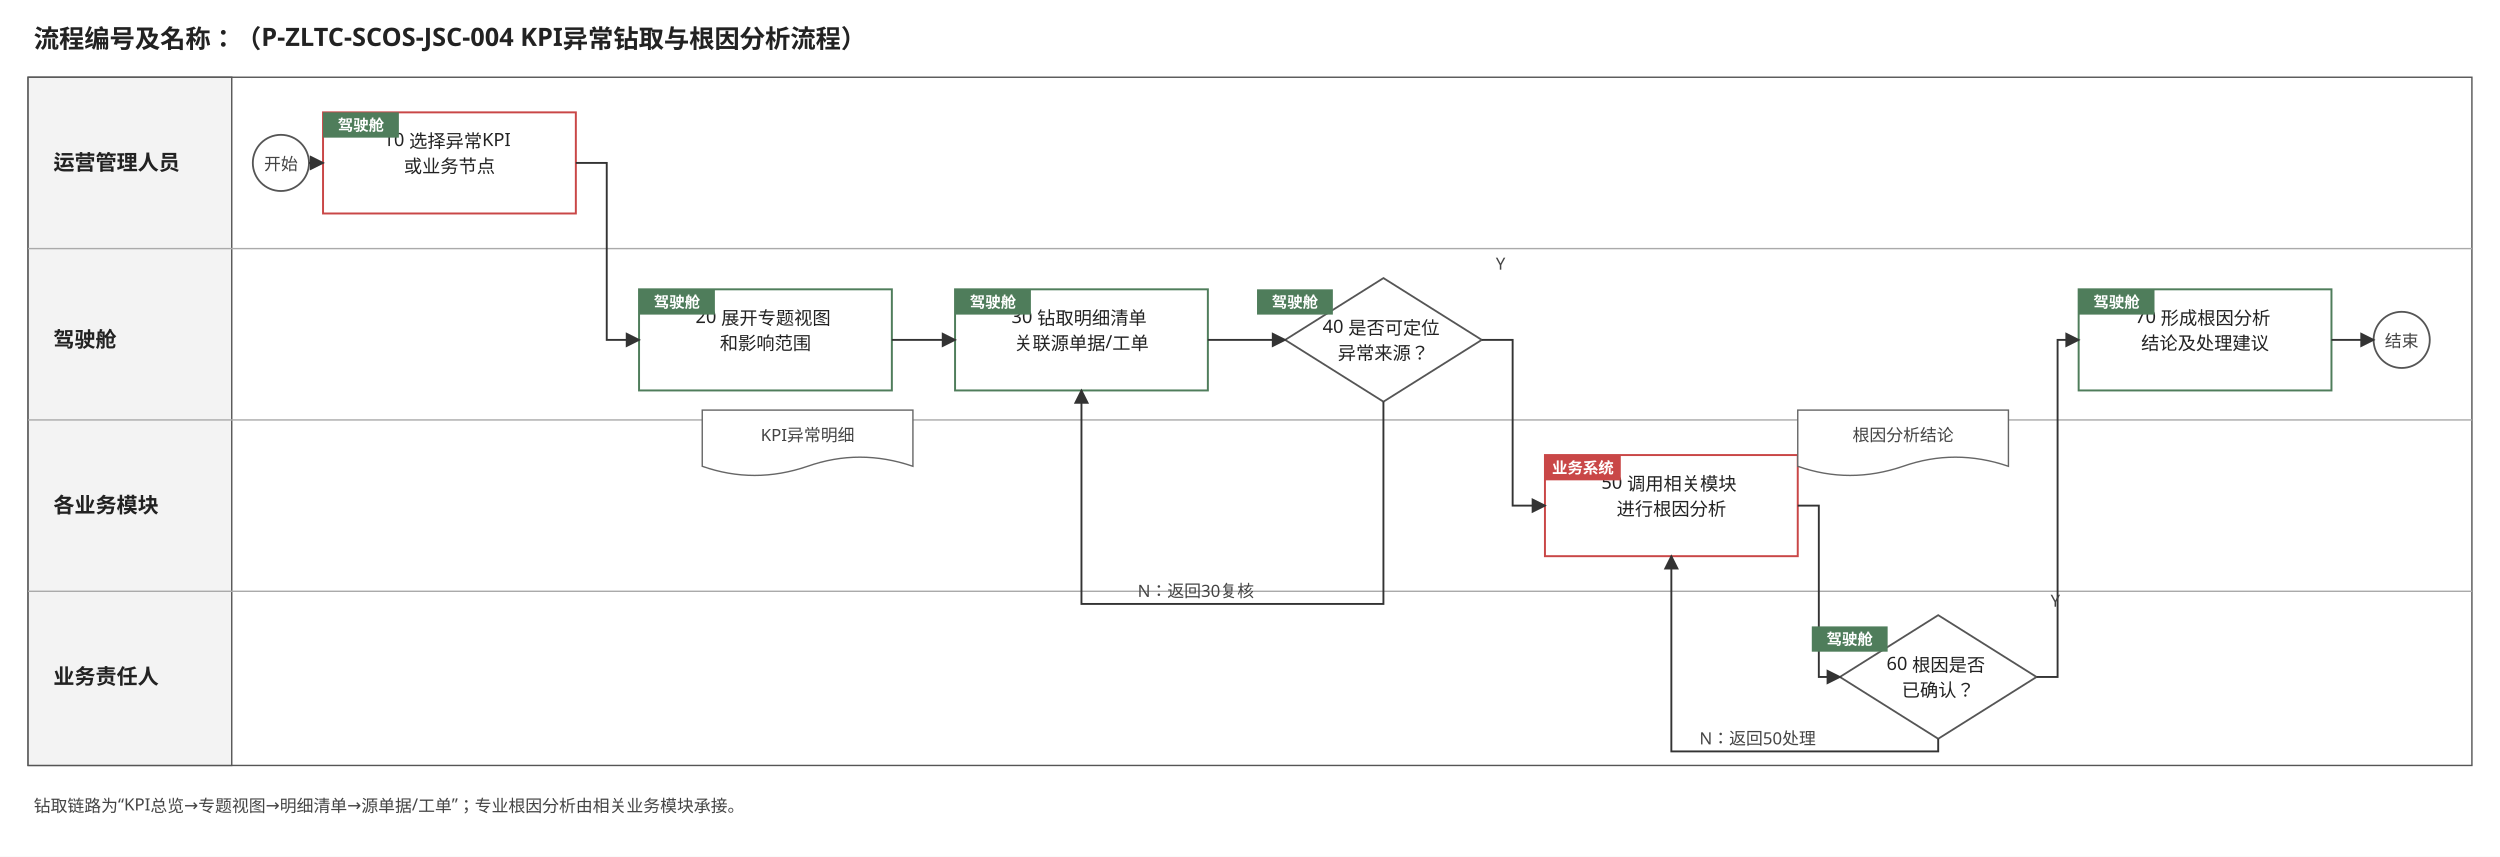
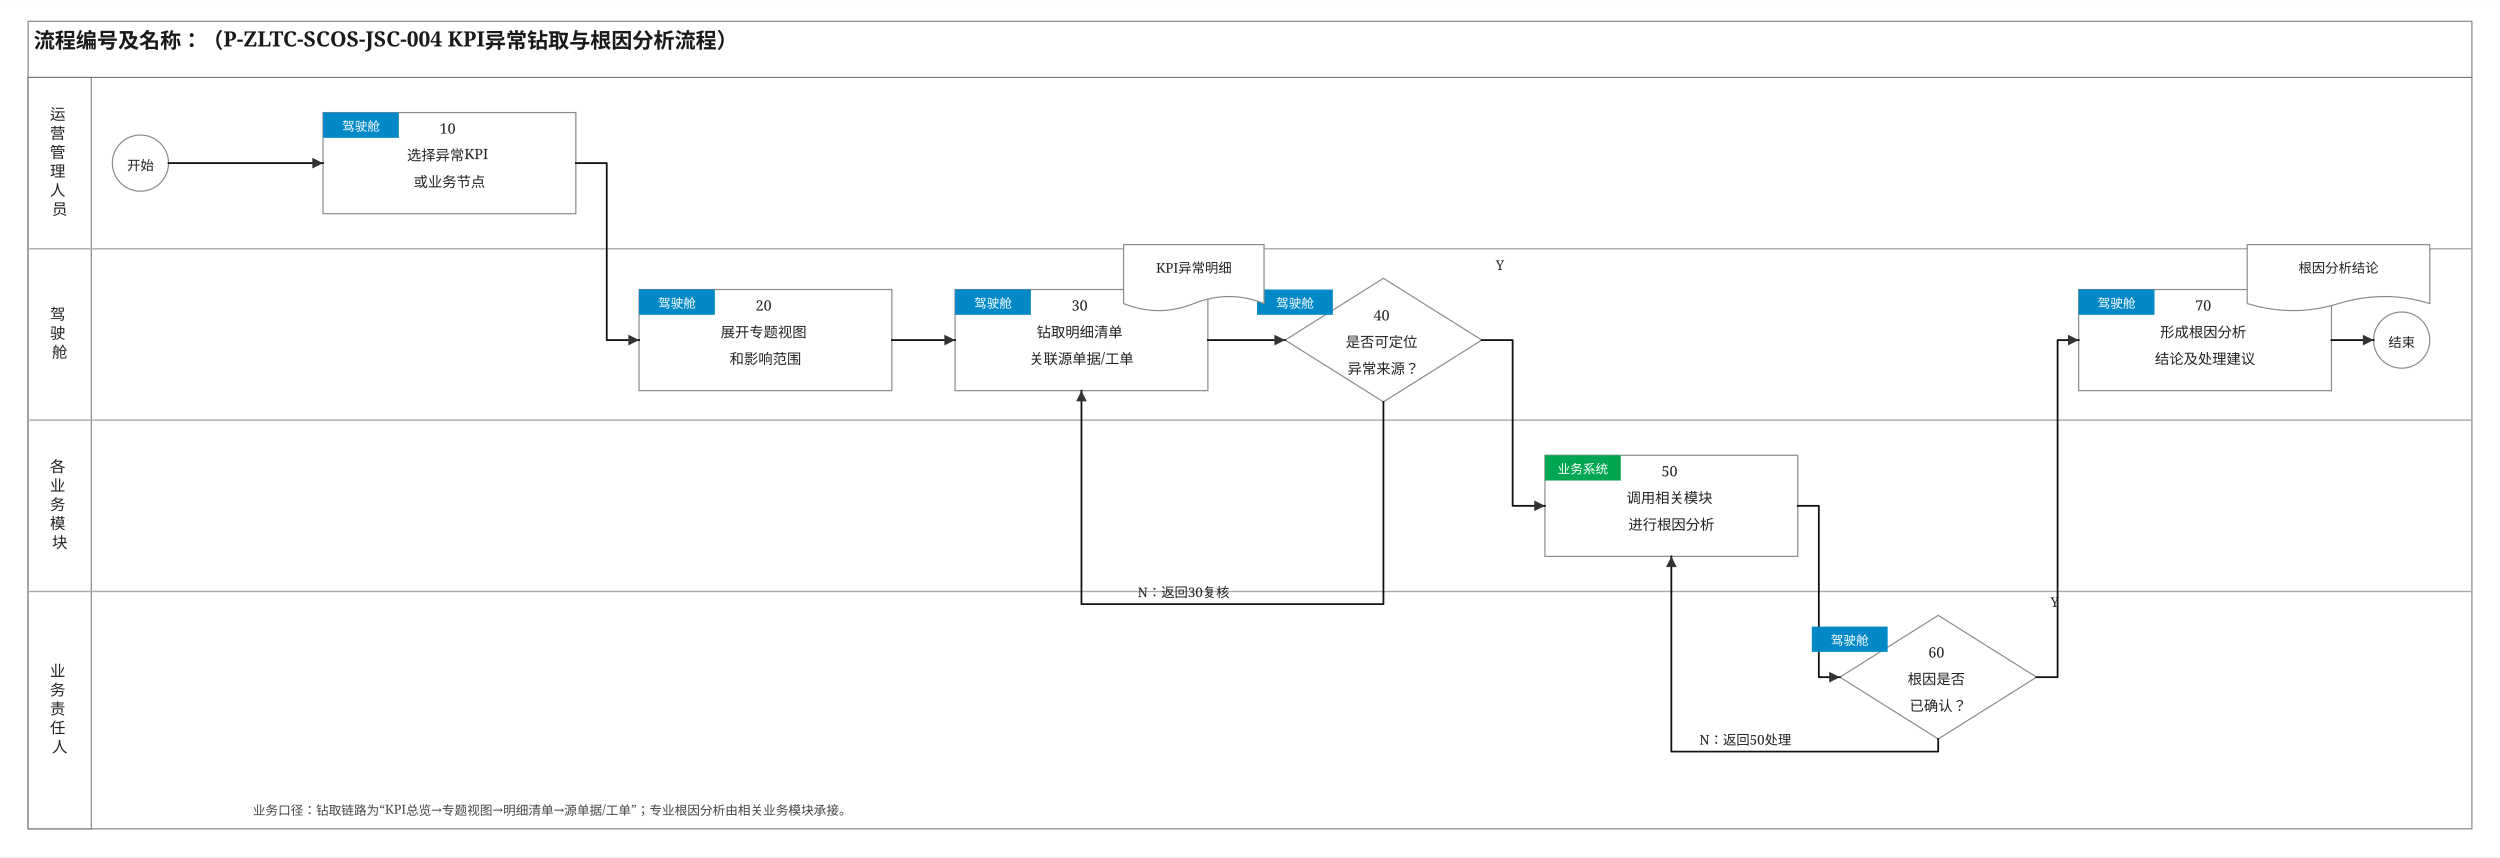
- <svg xmlns="http://www.w3.org/2000/svg" width="1780" height="610" viewBox="0 0 1780 610">
+ <svg xmlns="http://www.w3.org/2000/svg" width="2800" height="960" viewBox="0 0 1780 610">
  <defs>
-     <marker id="a" markerWidth="8" markerHeight="8" refX="7" refY="4" orient="auto">
-       <path d="M0 0L8 4 0 8Z" fill="#333" />
+     <marker id="a" markerWidth="6" markerHeight="6" refX="6" refY="3" orient="auto">
+       <path d="M0 0L6 3 0 6Z" fill="#333" />
    </marker>
-     <style>.tt{font:bold 18px 'Microsoft YaHei';fill:#222}.lh{font:bold 15px 'Microsoft YaHei';fill:#222}.tx{font:13px 'Microsoft YaHei';fill:#222}.sm{font:12px 'Microsoft YaHei';fill:#444}.b{fill:#fff;stroke:#c94747;stroke-width:1.4}.s{fill:#fff;stroke:#4f7d5b;stroke-width:1.4}.x,.d{fill:#fff;stroke:#555;stroke-width:1.3}.f{fill:none;stroke:#333;stroke-width:1.35;marker-end:url(#a)}</style>
+     <style>.tt{font-family:'SimSun','Songti SC','STSong',serif;font-size:15px;font-weight:600;fill:#1a1a1a}
+ .lh{font-family:'SimSun','Songti SC','STSong',serif;font-size:11px;fill:#222;text-anchor:middle}
+ .tx{font-family:'SimSun','Songti SC','STSong',serif;font-size:10.2px;fill:#222}
+ .sm{font-family:'SimSun','Songti SC','STSong',serif;font-size:9.5px;fill:#222}
+ .note{font-family:'SimSun','Songti SC','STSong',serif;font-size:9px;fill:#444}
+ .b,.s,.x,.d{fill:#fff;stroke:#8b8b8b;stroke-width:.86}
+ .f{fill:none;stroke:#111;stroke-width:1.27;stroke-linejoin:round;stroke-linecap:square;marker-end:url(#a)}</style>
  </defs>
  <rect width="1780" height="610" fill="#fff" />
+   <rect x="20" y="15" width="1740" height="40" fill="#fff" stroke="#777" stroke-width=".75" />
  <text x="24" y="34" class="tt">流程编号及名称：（P-ZLTC-SCOS-JSC-004 KPI异常钻取与根因分析流程）</text>
-   <rect x="20" y="55" width="1740" height="490" fill="#fff" stroke="#555" />
-   <rect x="20" y="55" width="145" height="490" fill="#f3f3f3" stroke="#555" />
+   <rect x="20" y="55" width="1740" height="535" fill="#fff" stroke="#777" stroke-width=".75" />
+   <rect x="20" y="55" width="45" height="535" fill="#fff" stroke="#777" stroke-width=".75" />
  <path d="M20 177H1760M20 299H1760M20 421H1760" stroke="#aaa" />
-   <text x="38" y="121" class="lh">运营管理人员</text>
-   <text x="38" y="247" class="lh">驾驶舱</text>
-   <text x="38" y="365" class="lh">各业务模块</text>
-   <text x="38" y="487" class="lh">业务责任人</text>
-   <circle cx="200" cy="116" r="20" class="x" />
-   <text x="200" y="121" text-anchor="middle" class="sm">开始</text>
+   <text x="42.5" y="85.2" class="lh">
+     <tspan x="42.5">运</tspan>
+     <tspan x="42.5" dy="13.5">营</tspan>
+     <tspan x="42.5" dy="13.5">管</tspan>
+     <tspan x="42.5" dy="13.5">理</tspan>
+     <tspan x="42.5" dy="13.5">人</tspan>
+     <tspan x="42.5" dy="13.5">员</tspan>
+   </text>
+   <text x="42.5" y="227.5" class="lh">
+     <tspan x="42.5">驾</tspan>
+     <tspan x="42.5" dy="13.5">驶</tspan>
+     <tspan x="42.5" dy="13.5">舱</tspan>
+   </text>
+   <text x="42.5" y="336.0" class="lh">
+     <tspan x="42.5">各</tspan>
+     <tspan x="42.5" dy="13.5">业</tspan>
+     <tspan x="42.5" dy="13.5">务</tspan>
+     <tspan x="42.5" dy="13.5">模</tspan>
+     <tspan x="42.5" dy="13.5">块</tspan>
+   </text>
+   <text x="42.5" y="481.5" class="lh">
+     <tspan x="42.5">业</tspan>
+     <tspan x="42.5" dy="13.5">务</tspan>
+     <tspan x="42.5" dy="13.5">责</tspan>
+     <tspan x="42.5" dy="13.5">任</tspan>
+     <tspan x="42.5" dy="13.5">人</tspan>
+   </text>
+   <circle cx="100" cy="116" r="20" class="x" />
+   <text x="100" y="121" text-anchor="middle" class="sm">开始</text>
  <rect x="230" y="80" width="180" height="72" class="b" />
-   <text x="320" y="104" text-anchor="middle" class="tx">
-     <tspan x="320">10 选择异常KPI</tspan>
+   <text x="320" y="95" text-anchor="middle" class="tx">
+     <tspan x="320">10</tspan>
+     <tspan x="320" dy="19">选择异常KPI</tspan>
    <tspan x="320" dy="19">或业务节点</tspan>
  </text>
  <rect x="455" y="206" width="180" height="72" class="s" />
-   <text x="545" y="230" text-anchor="middle" class="tx">
-     <tspan x="545">20 展开专题视图</tspan>
+   <text x="545" y="221" text-anchor="middle" class="tx">
+     <tspan x="545">20</tspan>
+     <tspan x="545" dy="19">展开专题视图</tspan>
    <tspan x="545" dy="19">和影响范围</tspan>
  </text>
  <rect x="680" y="206" width="180" height="72" class="s" />
-   <text x="770" y="230" text-anchor="middle" class="tx">
-     <tspan x="770">30 钻取明细清单</tspan>
+   <text x="770" y="221" text-anchor="middle" class="tx">
+     <tspan x="770">30</tspan>
+     <tspan x="770" dy="19">钻取明细清单</tspan>
    <tspan x="770" dy="19">关联源单据/工单</tspan>
  </text>
  <polygon points="985,198 1055,242 985,286 915,242" class="d" />
-   <text x="985" y="237" text-anchor="middle" class="tx">
-     <tspan x="985">40 是否可定位</tspan>
+   <text x="985" y="228" text-anchor="middle" class="tx">
+     <tspan x="985">40</tspan>
+     <tspan x="985" dy="19">是否可定位</tspan>
    <tspan x="985" dy="19">异常来源？</tspan>
  </text>
  <rect x="1100" y="324" width="180" height="72" class="b" />
-   <text x="1190" y="348" text-anchor="middle" class="tx">
-     <tspan x="1190">50 调用相关模块</tspan>
+   <text x="1190" y="339" text-anchor="middle" class="tx">
+     <tspan x="1190">50</tspan>
+     <tspan x="1190" dy="19">调用相关模块</tspan>
    <tspan x="1190" dy="19">进行根因分析</tspan>
  </text>
  <polygon points="1380,438 1450,482 1380,526 1310,482" class="d" />
-   <text x="1380" y="477" text-anchor="middle" class="tx">
-     <tspan x="1380">60 根因是否</tspan>
+   <text x="1380" y="468" text-anchor="middle" class="tx">
+     <tspan x="1380">60</tspan>
+     <tspan x="1380" dy="19">根因是否</tspan>
    <tspan x="1380" dy="19">已确认？</tspan>
  </text>
  <rect x="1480" y="206" width="180" height="72" class="s" />
-   <text x="1570" y="230" text-anchor="middle" class="tx">
-     <tspan x="1570">70 形成根因分析</tspan>
+   <text x="1570" y="221" text-anchor="middle" class="tx">
+     <tspan x="1570">70</tspan>
+     <tspan x="1570" dy="19">形成根因分析</tspan>
    <tspan x="1570" dy="19">结论及处理建议</tspan>
  </text>
-   <path d="M220 116H230" class="f" />
+   <path d="M120 116H230" class="f" />
  <path d="M410 116H432V242H455" class="f" />
  <path d="M635 242H680" class="f" />
  <path d="M860 242H915" class="f" />
  <path d="M1055 242H1077V360H1100" class="f" />
  <path d="M1280 360H1295V482H1310" class="f" />
  <path d="M1450 482H1465V242H1480" class="f" />
  <circle cx="1710" cy="242" r="20" class="x" />
  <text x="1710" y="247" text-anchor="middle" class="sm">结束</text>
  <path d="M1660 242H1690" class="f" />
  <text x="1065" y="192" class="sm">Y</text>
  <text x="1460" y="432" class="sm">Y</text>
  <path d="M985 286V430H770V278" class="f" />
  <text x="810" y="425" class="sm">N：返回30复核</text>
  <path d="M1380 526V535H1190V396" class="f" />
  <text x="1210" y="530" class="sm">N：返回50处理</text>
-   <text x="24" y="578" class="sm">钻取链路为“KPI总览→专题视图→明细清单→源单据/工单”；专业根因分析由相关业务模块承接。</text>
-   <g font-family="Microsoft YaHei" font-size="11" font-weight="bold" fill="#fff">
-     <rect x="230" y="80" width="54" height="18" fill="#4f7d5b" />
+   <text x="180" y="580" class="note">业务口径：钻取链路为“KPI总览→专题视图→明细清单→源单据/工单”；专业根因分析由相关业务模块承接。</text>
+   <g font-family="Arial,Microsoft YaHei,sans-serif" font-size="9" font-weight="normal" fill="#fff">
+     <rect x="230" y="80" width="54" height="18" fill="#0088c7" />
    <text x="257.0" y="93" text-anchor="middle">驾驶舱</text>
  </g>
-   <g font-family="Microsoft YaHei" font-size="11" font-weight="bold" fill="#fff">
-     <rect x="455" y="206" width="54" height="18" fill="#4f7d5b" />
+   <g font-family="Arial,Microsoft YaHei,sans-serif" font-size="9" font-weight="normal" fill="#fff">
+     <rect x="455" y="206" width="54" height="18" fill="#0088c7" />
    <text x="482.0" y="219" text-anchor="middle">驾驶舱</text>
  </g>
-   <g font-family="Microsoft YaHei" font-size="11" font-weight="bold" fill="#fff">
-     <rect x="680" y="206" width="54" height="18" fill="#4f7d5b" />
+   <g font-family="Arial,Microsoft YaHei,sans-serif" font-size="9" font-weight="normal" fill="#fff">
+     <rect x="680" y="206" width="54" height="18" fill="#0088c7" />
    <text x="707.0" y="219" text-anchor="middle">驾驶舱</text>
  </g>
-   <g font-family="Microsoft YaHei" font-size="11" font-weight="bold" fill="#fff">
-     <rect x="895" y="206" width="54" height="18" fill="#4f7d5b" />
+   <g font-family="Arial,Microsoft YaHei,sans-serif" font-size="9" font-weight="normal" fill="#fff">
+     <rect x="895" y="206" width="54" height="18" fill="#0088c7" />
    <text x="922.0" y="219" text-anchor="middle">驾驶舱</text>
  </g>
-   <g font-family="Microsoft YaHei" font-size="11" font-weight="bold" fill="#fff">
-     <rect x="1100" y="324" width="54" height="18" fill="#c94747" />
+   <g font-family="Arial,Microsoft YaHei,sans-serif" font-size="9" font-weight="normal" fill="#fff">
+     <rect x="1100" y="324" width="54" height="18" fill="#00a651" />
    <text x="1127.0" y="337" text-anchor="middle">业务系统</text>
  </g>
-   <g font-family="Microsoft YaHei" font-size="11" font-weight="bold" fill="#fff">
-     <rect x="1290" y="446" width="54" height="18" fill="#4f7d5b" />
+   <g font-family="Arial,Microsoft YaHei,sans-serif" font-size="9" font-weight="normal" fill="#fff">
+     <rect x="1290" y="446" width="54" height="18" fill="#0088c7" />
    <text x="1317.0" y="459" text-anchor="middle">驾驶舱</text>
  </g>
-   <g font-family="Microsoft YaHei" font-size="11" font-weight="bold" fill="#fff">
-     <rect x="1480" y="206" width="54" height="18" fill="#4f7d5b" />
+   <g font-family="Arial,Microsoft YaHei,sans-serif" font-size="9" font-weight="normal" fill="#fff">
+     <rect x="1480" y="206" width="54" height="18" fill="#0088c7" />
    <text x="1507.0" y="219" text-anchor="middle">驾驶舱</text>
  </g>
-   <path d="M500 292H650V332Q612 319 575 332Q537 345 500 332Z" fill="#fff" stroke="#666" />
-   <text x="575" y="314" text-anchor="middle" class="sm">KPI异常明细</text>
-   <path d="M1280 292H1430V332Q1392 319 1355 332Q1317 345 1280 332Z" fill="#fff" stroke="#666" />
-   <text x="1355" y="314" text-anchor="middle" class="sm">根因分析结论</text>
+   <path d="M800 174H900V216Q875 206 850 216Q825 226 800 216Z" class="x" />
+   <text x="850" y="194" text-anchor="middle" class="sm">KPI异常明细</text>
+   <path d="M1600 174H1730V216Q1698 206 1665 216Q1633 226 1600 216Z" class="x" />
+   <text x="1665" y="194" text-anchor="middle" class="sm">根因分析结论</text>
</svg>
